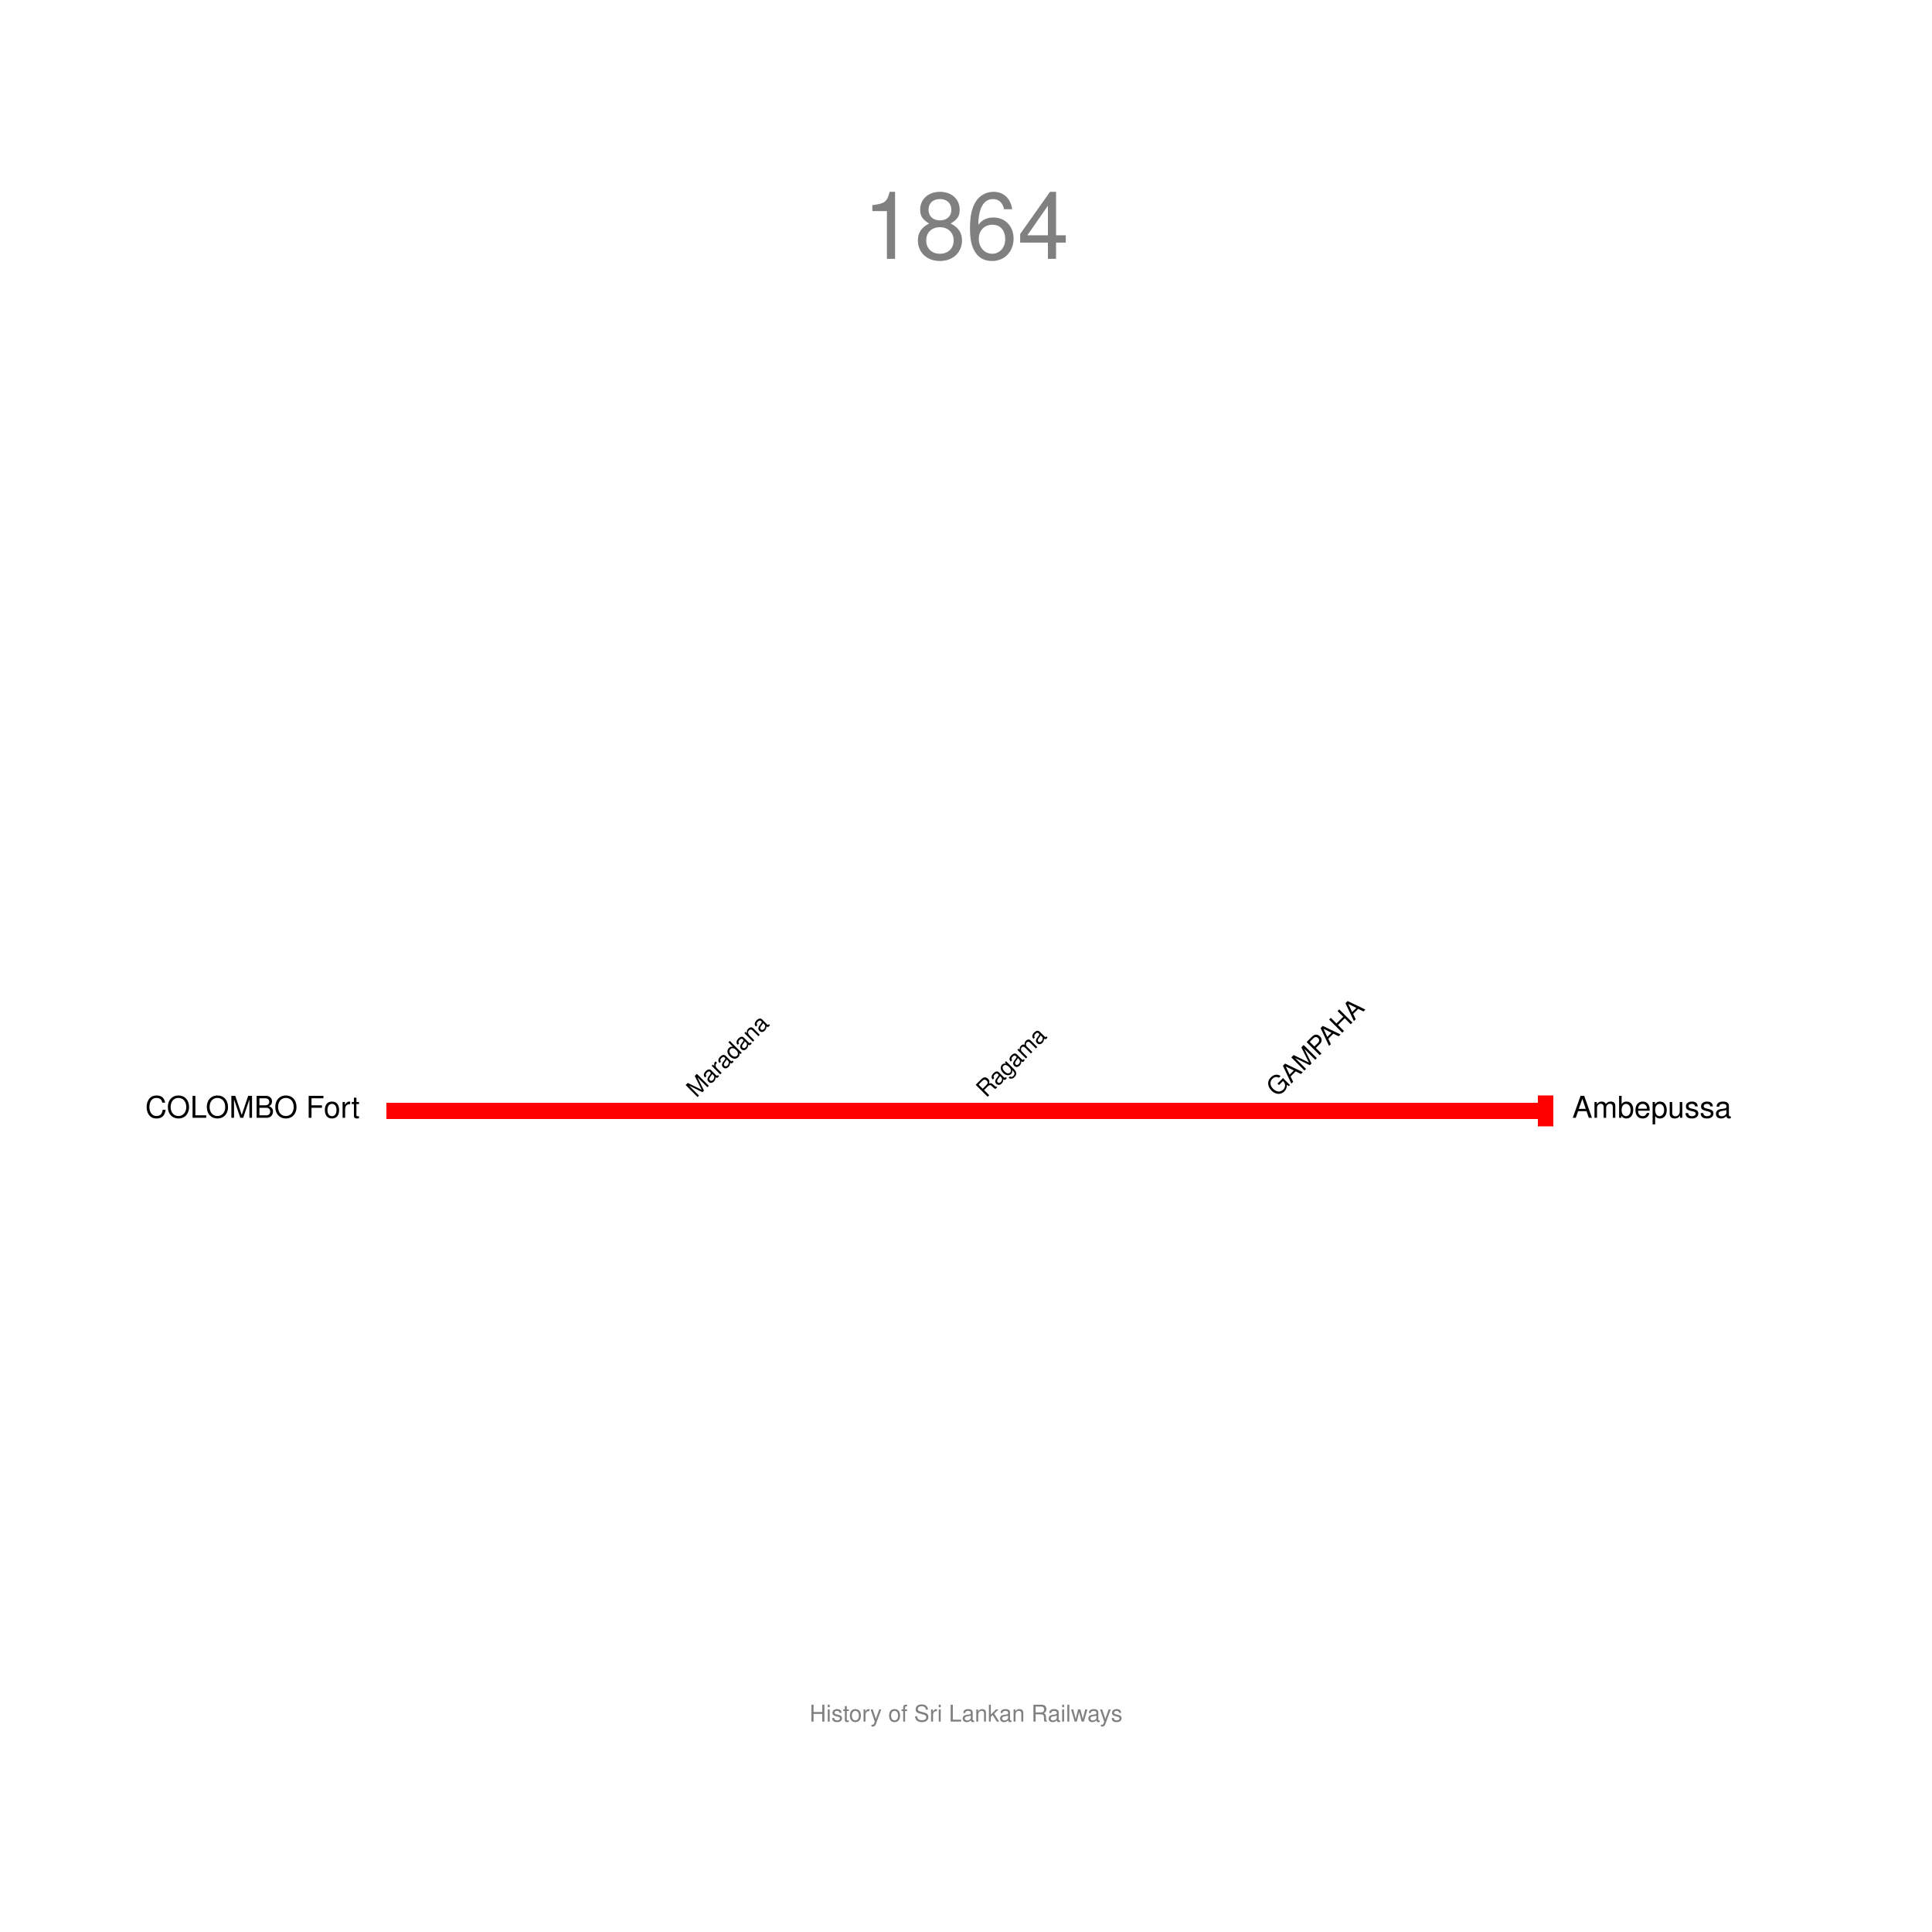
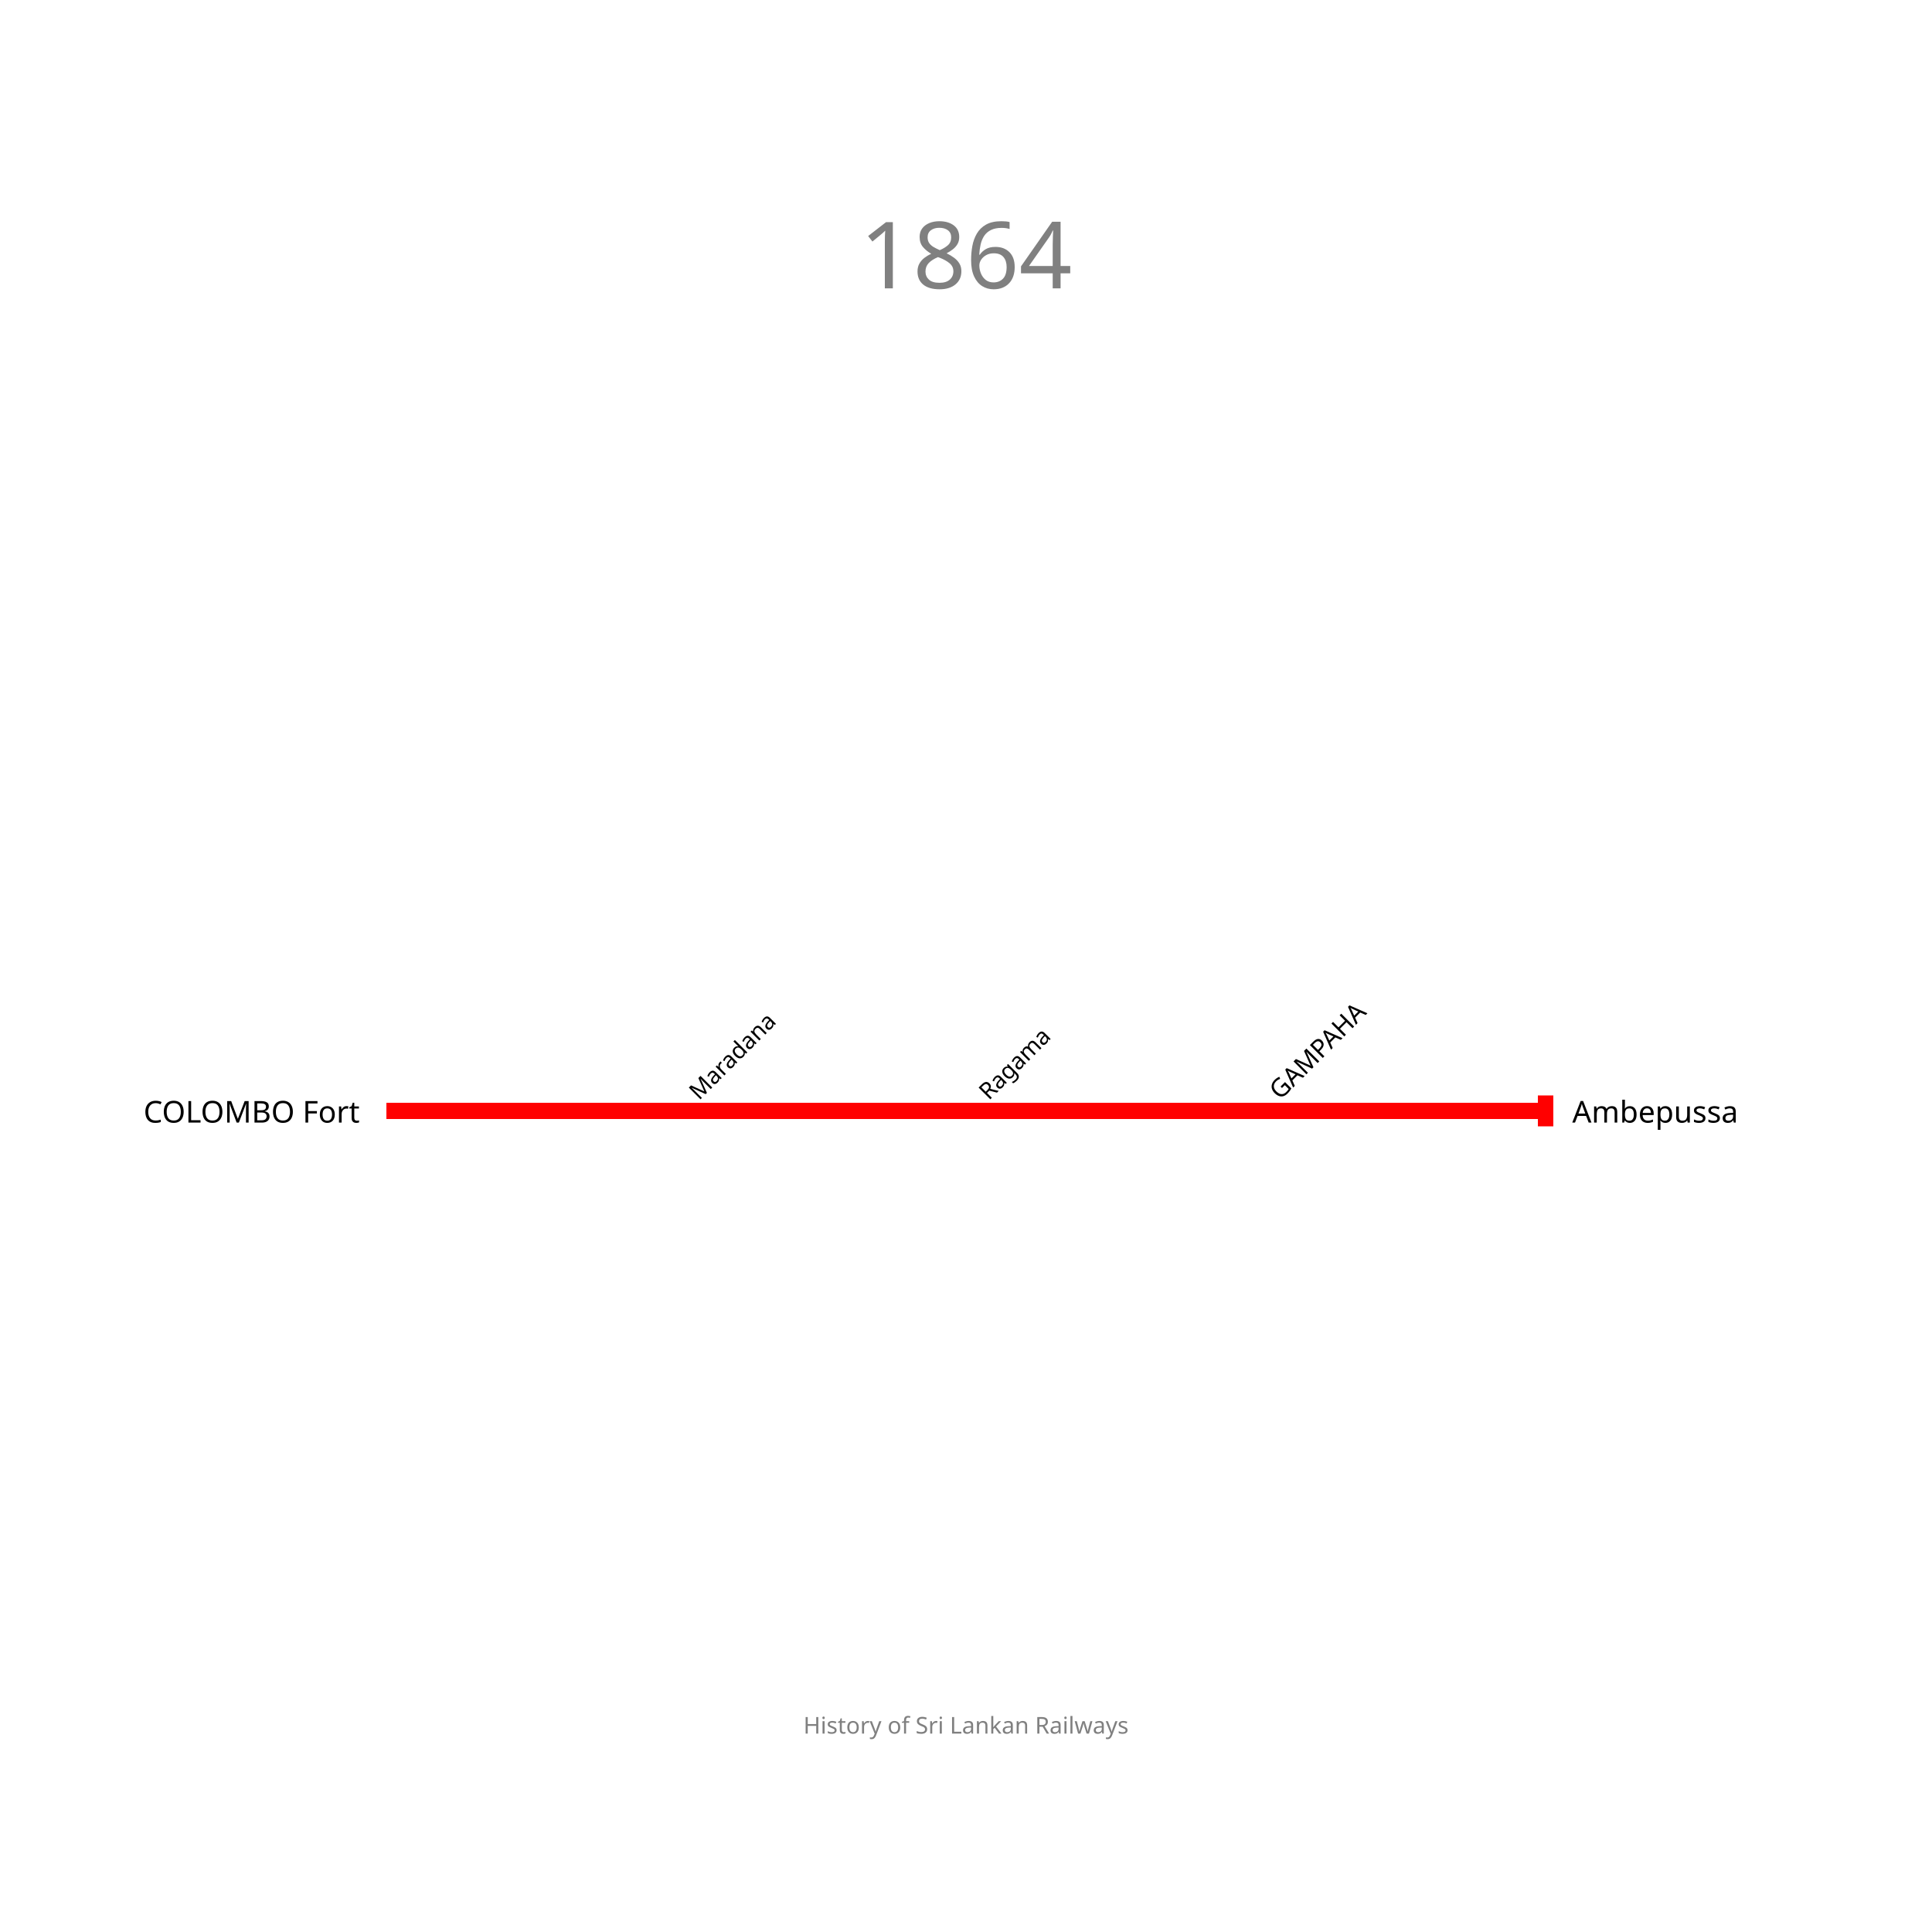
<svg xmlns="http://www.w3.org/2000/svg" width="1000" height="1000" padding="200">
-   <text fill="gray" stroke="none" font-size="48" font-family="Helvetica" x="500.0" y="112.0" text-anchor="middle" dominant-baseline="hanging">1864</text>
-   <text fill="gray" stroke="none" font-size="12" font-family="Helvetica" x="500.0" y="888.0" text-anchor="middle" dominant-baseline="text-top">History of Sri Lankan Railways</text>
+   <text fill="gray" stroke="none" font-size="48" font-family="GIL_____" x="500.0" y="112.0" text-anchor="middle" dominant-baseline="hanging">1864</text>
+   <text fill="gray" stroke="none" font-size="12" font-family="GIL_____" x="500.0" y="888.0" text-anchor="middle" dominant-baseline="text-top">History of Sri Lankan Railways</text>
  <g>
    <path fill="none" stroke-width="8.4" stroke-opacity="1" d="M 200.0,575.0 L 350.0,575.0 L 500.0,575.0 L 650.0,575.0 L 800.0,575.0" stroke="red" />
    <rect stroke="none" fill-opacity="1" x="796" y="567" width="8" height="16" fill="red" />
  </g>
  <g>
-     <text fill="black" stroke="none" font-size="15.6" font-family="Helvetica" font-weight="100" text-anchor="end" dominant-baseline="central" x="186.2" y="575" transform="translate(200,575) rotate(0) translate(-200,-575)">COLOMBO Fort</text>
+     <text fill="black" stroke="none" font-size="15.6" font-family="GIL_____" font-weight="100" text-anchor="end" dominant-baseline="central" x="186.2" y="575" transform="translate(200,575) rotate(0) translate(-200,-575)">COLOMBO Fort</text>
  </g>
  <g>
-     <text fill="black" stroke="none" font-size="15.6" font-family="Helvetica" font-weight="100" text-anchor="start" dominant-baseline="central" x="813.8" y="575" transform="translate(800,575) rotate(0) translate(-800,-575)">Ambepussa</text>
+     <text fill="black" stroke="none" font-size="15.6" font-family="GIL_____" font-weight="100" text-anchor="start" dominant-baseline="central" x="813.8" y="575" transform="translate(800,575) rotate(0) translate(-800,-575)">Ambepussa</text>
  </g>
  <g>
-     <text fill="black" stroke="none" font-size="13.2" font-family="Helvetica" font-weight="100" text-anchor="start" dominant-baseline="central" x="662.6" y="575" transform="translate(650,575) rotate(-45) translate(-650,-575)">GAMPAHA</text>
+     <text fill="black" stroke="none" font-size="13.2" font-family="GIL_____" font-weight="100" text-anchor="start" dominant-baseline="central" x="662.6" y="575" transform="translate(650,575) rotate(-45) translate(-650,-575)">GAMPAHA</text>
  </g>
  <g>
-     <text fill="black" stroke="none" font-size="12" font-family="Helvetica" font-weight="100" text-anchor="start" dominant-baseline="central" x="362.0" y="575" transform="translate(350,575) rotate(-45) translate(-350,-575)">Maradana</text>
+     <text fill="black" stroke="none" font-size="12" font-family="GIL_____" font-weight="100" text-anchor="start" dominant-baseline="central" x="362.0" y="575" transform="translate(350,575) rotate(-45) translate(-350,-575)">Maradana</text>
  </g>
  <g>
-     <text fill="black" stroke="none" font-size="12" font-family="Helvetica" font-weight="100" text-anchor="start" dominant-baseline="central" x="512.0" y="575" transform="translate(500,575) rotate(-45) translate(-500,-575)">Ragama</text>
+     <text fill="black" stroke="none" font-size="12" font-family="GIL_____" font-weight="100" text-anchor="start" dominant-baseline="central" x="512.0" y="575" transform="translate(500,575) rotate(-45) translate(-500,-575)">Ragama</text>
  </g>
</svg>
